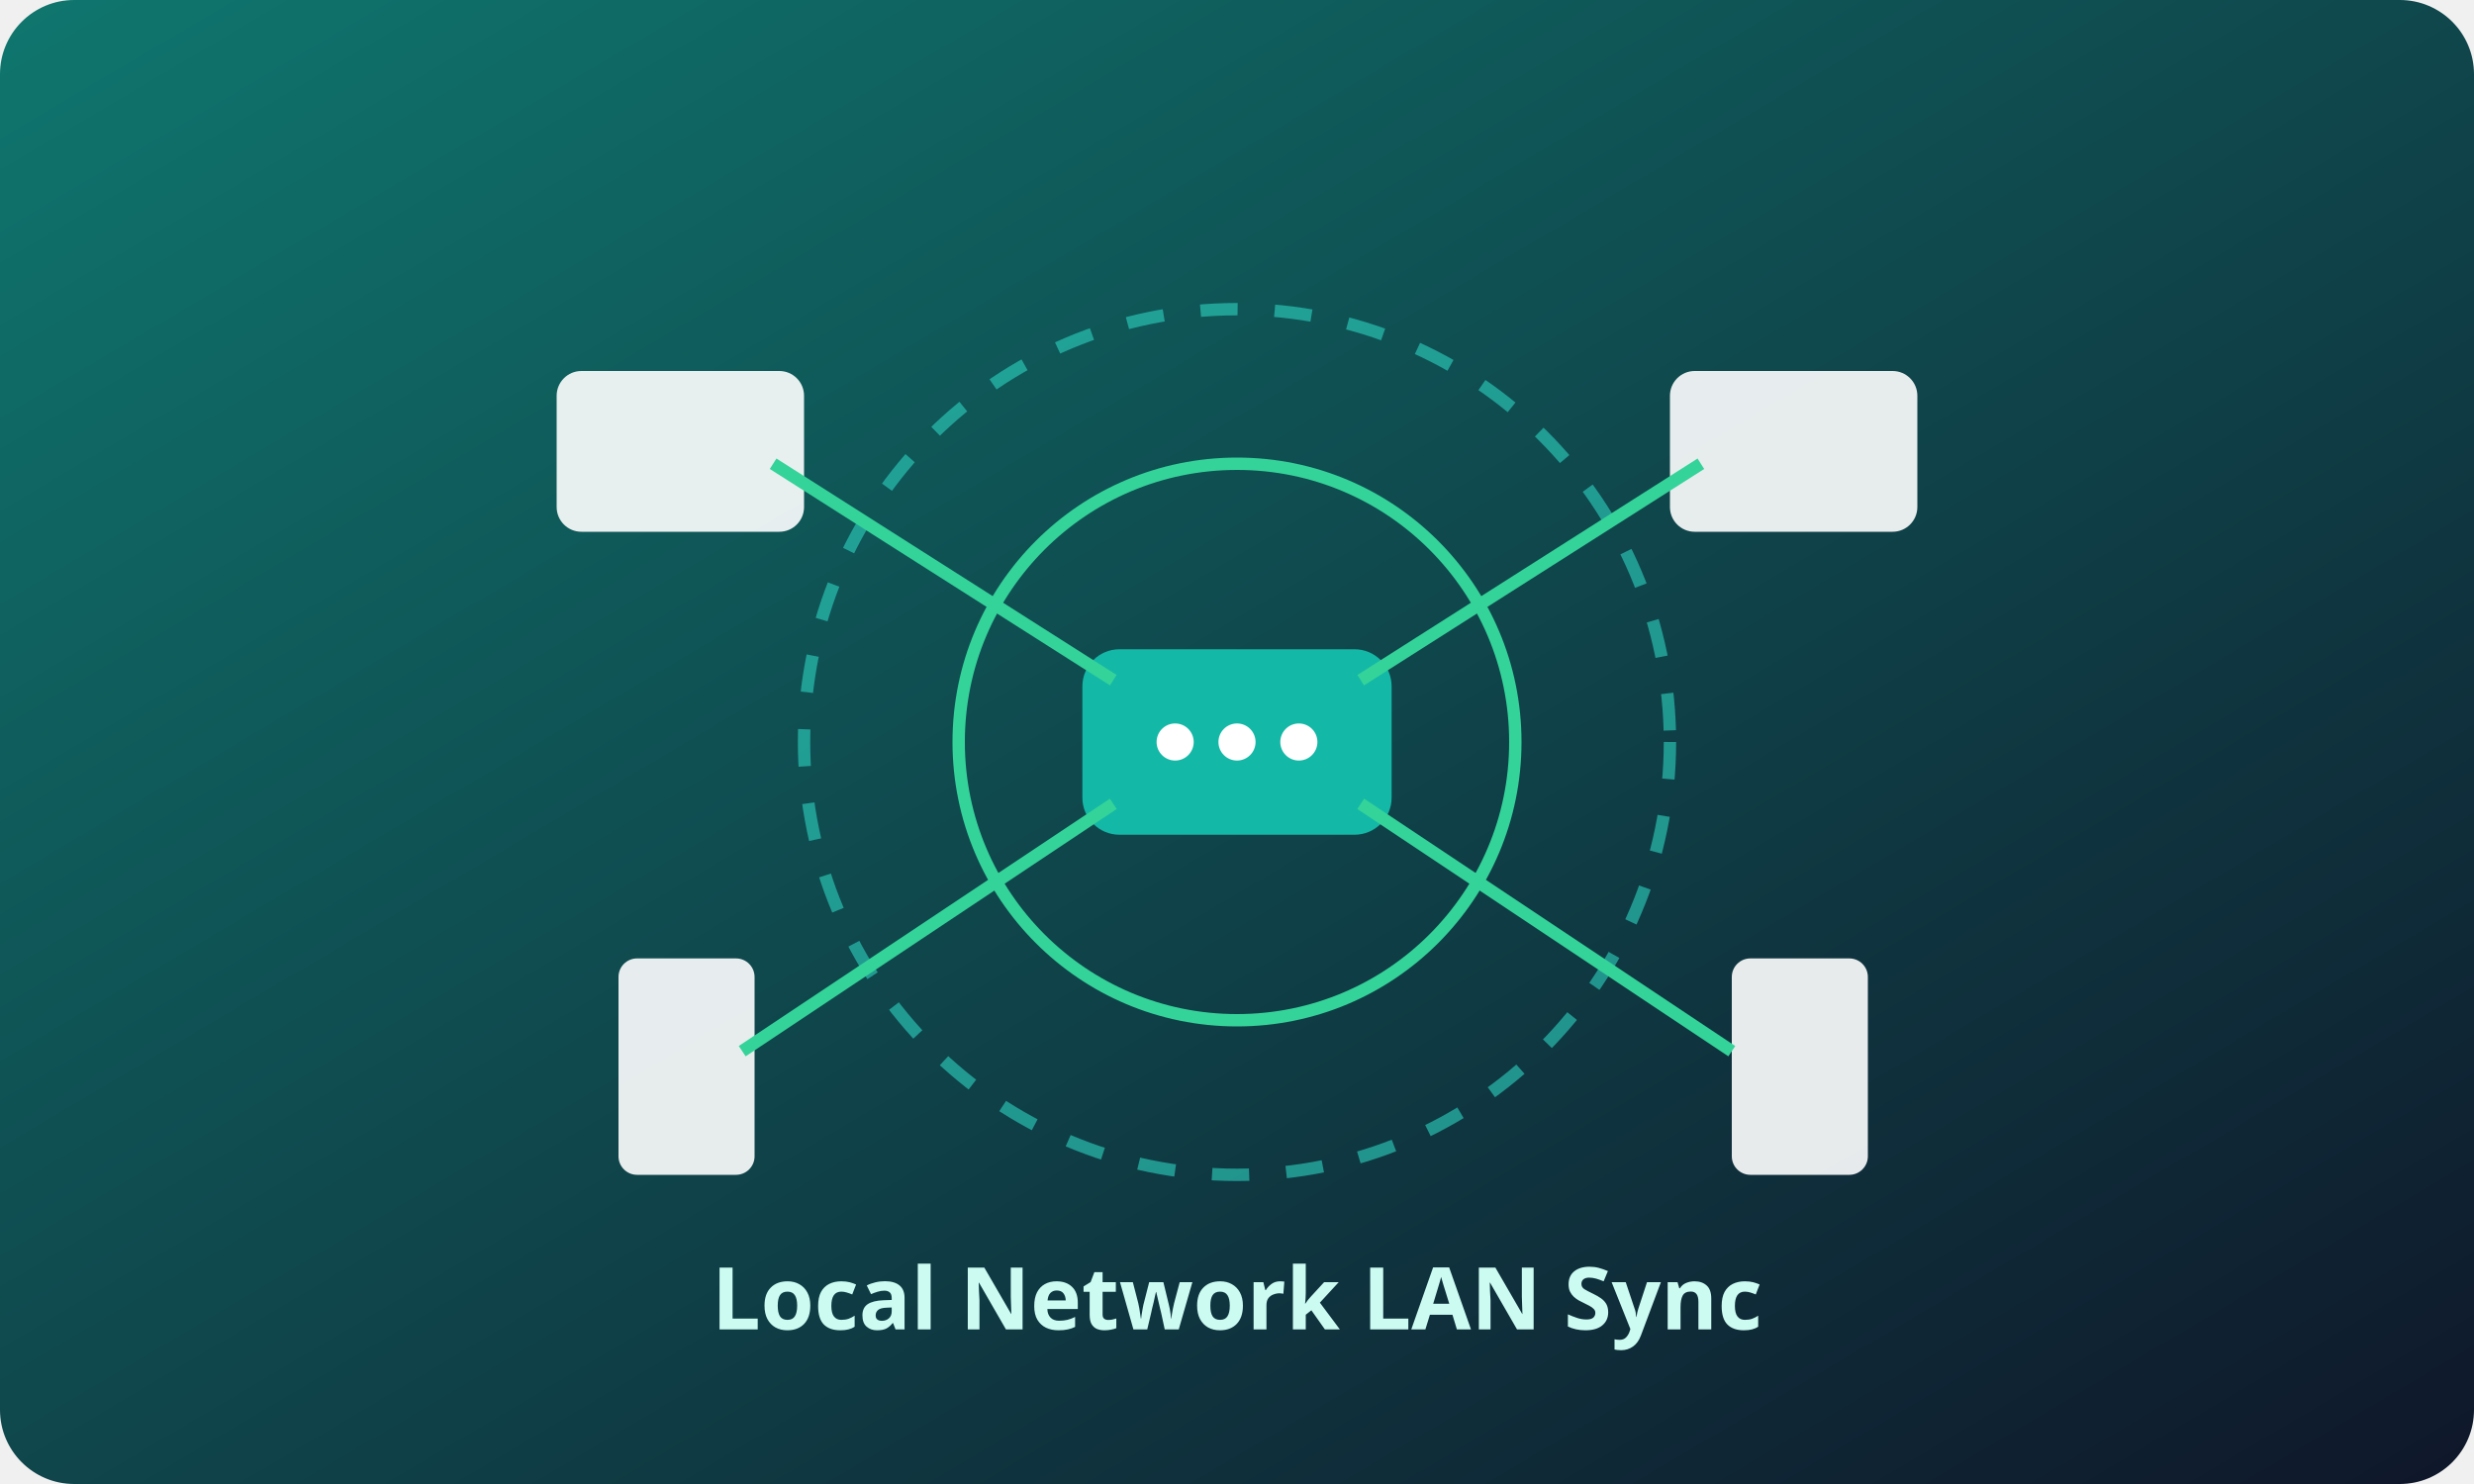
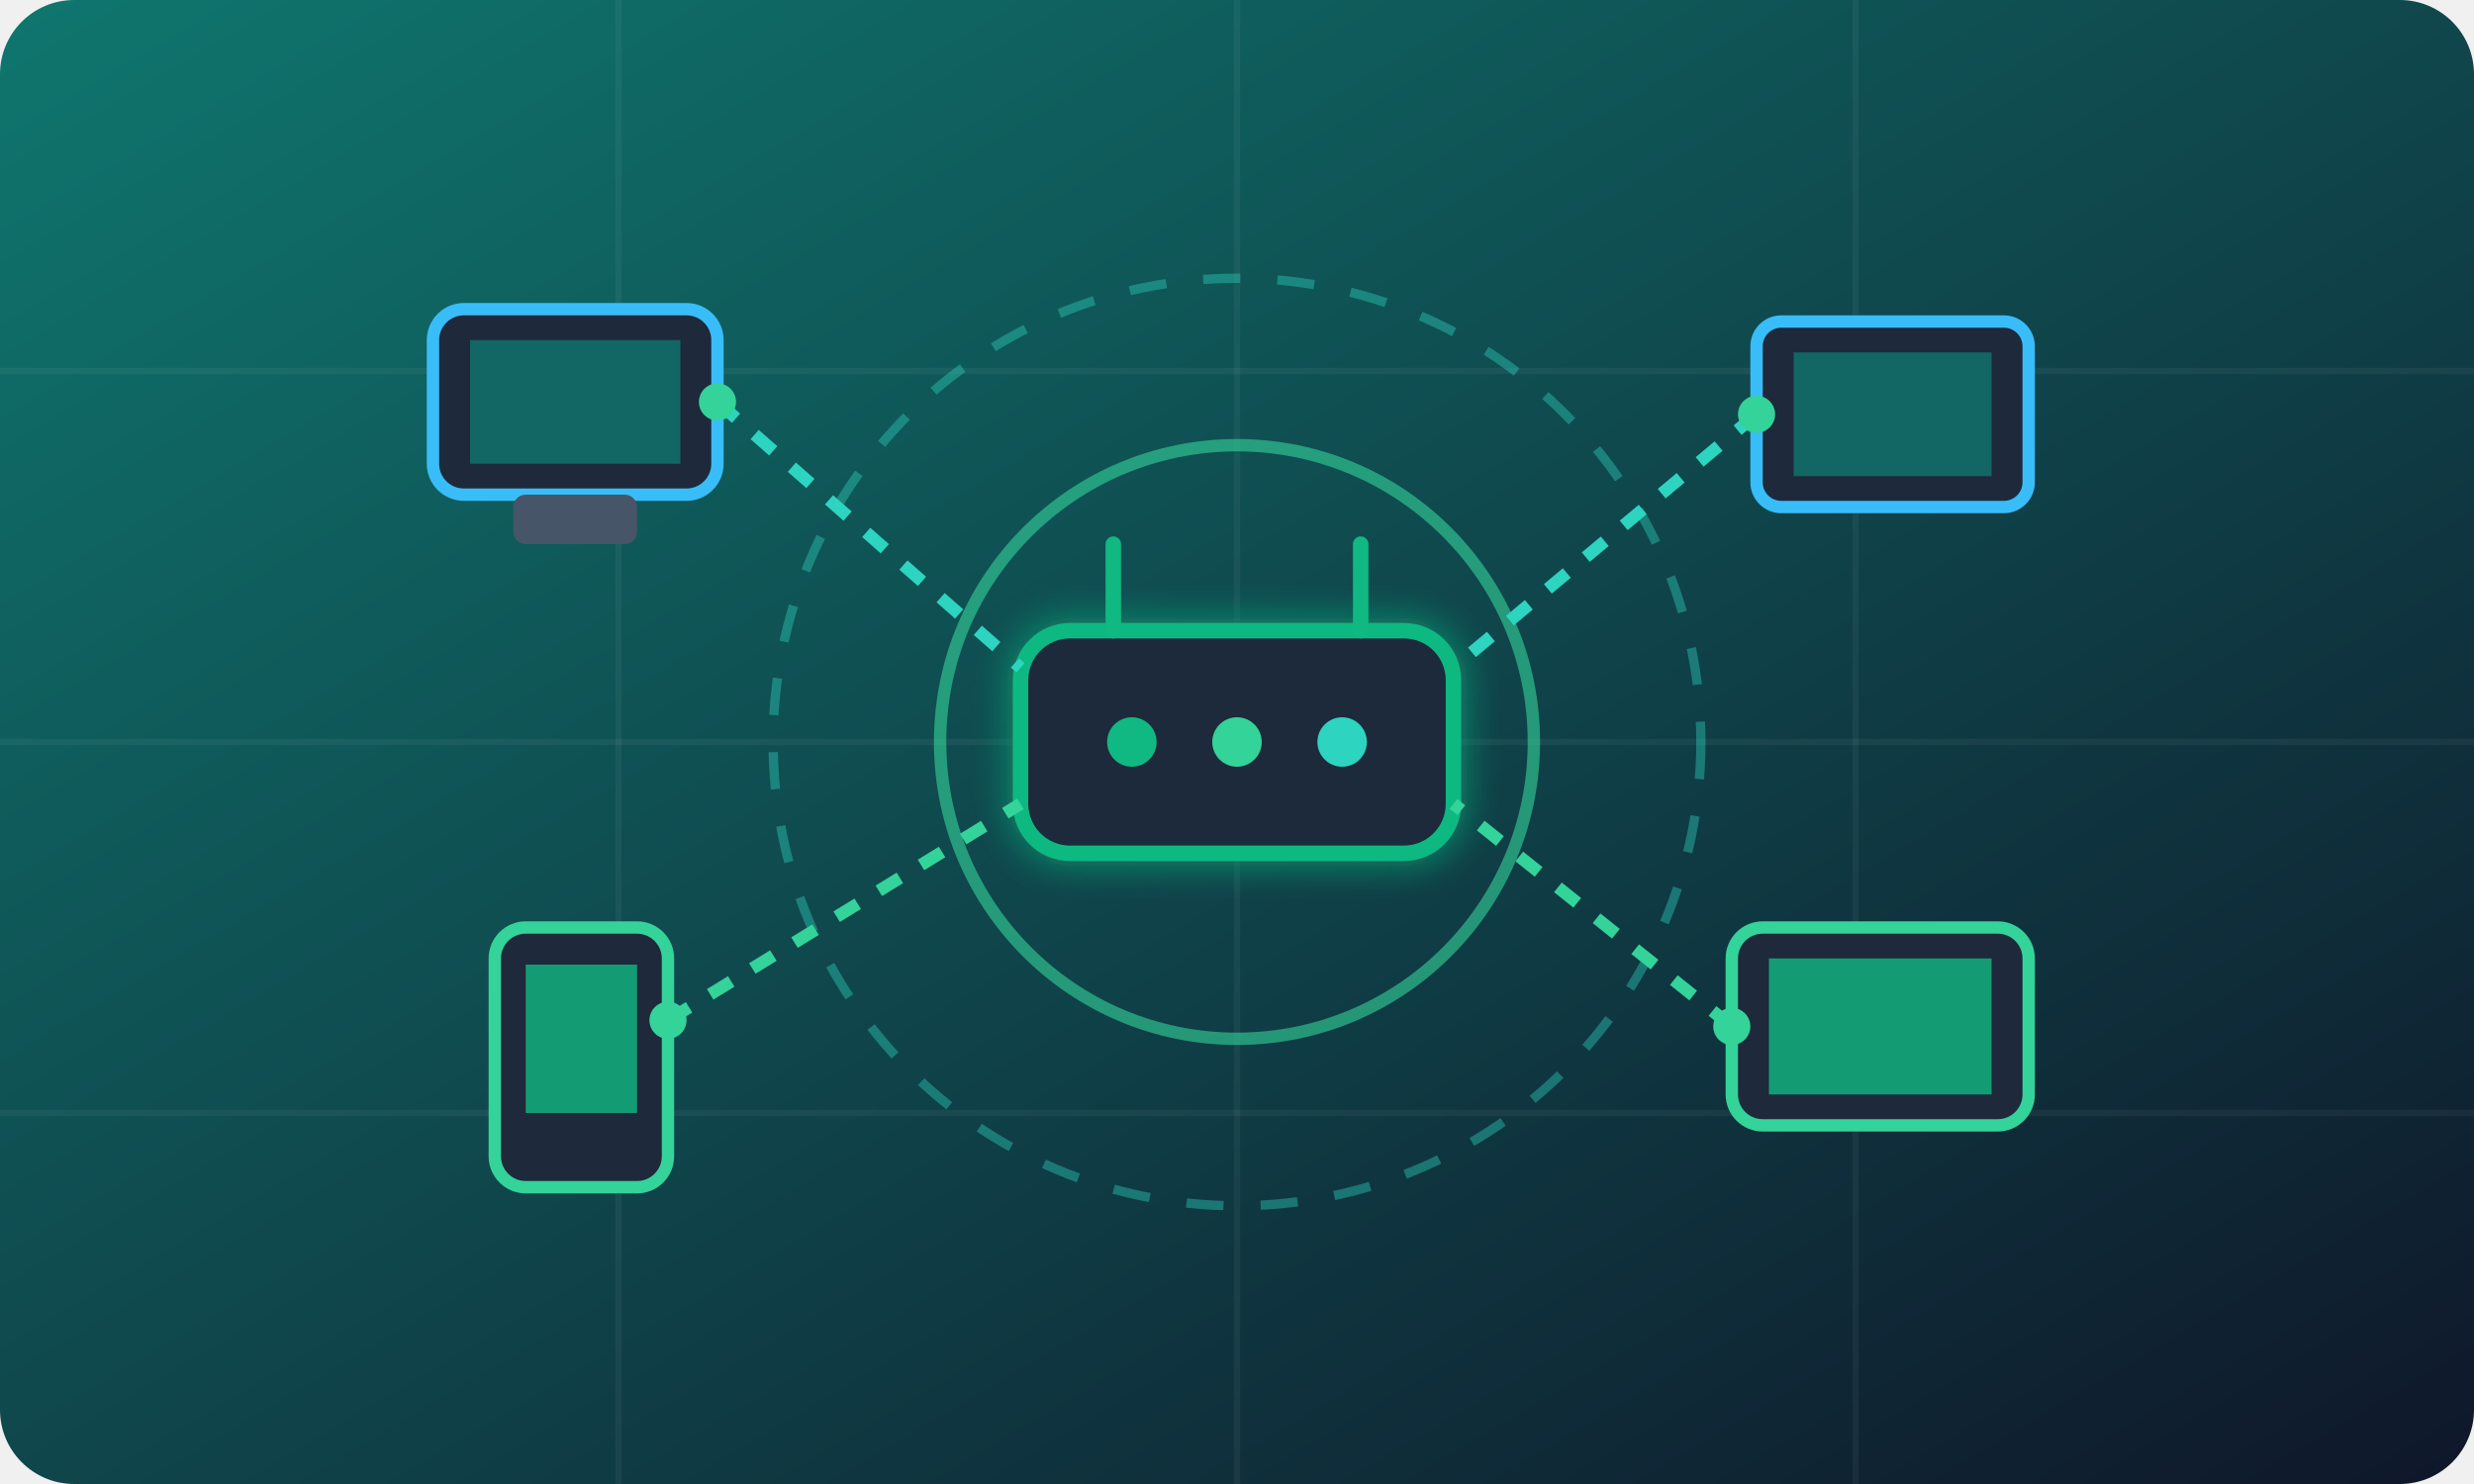
<svg xmlns="http://www.w3.org/2000/svg" viewBox="0 0 400 240" width="100%" height="100%">
  <defs>
-     <linearGradient id="bgGrad1" x1="0%" y1="0%" x2="100%" y2="100%">
+     <linearGradient id="bgGradLan" x1="0%" y1="0%" x2="100%" y2="100%">
      <stop offset="0%" stop-color="#0f766e" />
      <stop offset="100%" stop-color="#0f172a" />
    </linearGradient>
+     <filter id="glowLan" x="-20%" y="-20%" width="140%" height="140%">
+       <feGaussianBlur stdDeviation="3" result="blur" />
+       <feComposite in="SourceGraphic" in2="blur" operator="over" />
+     </filter>
  </defs>
-   <rect width="400" height="240" rx="12" fill="url(#bgGrad1)" />
-   <circle cx="200" cy="120" r="70" fill="none" stroke="#2dd4bf" stroke-width="2" stroke-dasharray="6,6" opacity="0.6" />
-   <circle cx="200" cy="120" r="45" fill="none" stroke="#34d399" stroke-width="2" />
-   <rect x="175" y="105" width="50" height="30" rx="6" fill="#14b8a6" />
-   <circle cx="190" cy="120" r="3" fill="#ffffff" />
-   <circle cx="200" cy="120" r="3" fill="#ffffff" />
-   <circle cx="210" cy="120" r="3" fill="#ffffff" />
-   <rect x="90" y="60" width="40" height="26" rx="4" fill="#ffffff" opacity="0.9" />
-   <rect x="270" y="60" width="40" height="26" rx="4" fill="#ffffff" opacity="0.9" />
-   <rect x="100" y="155" width="22" height="35" rx="3" fill="#ffffff" opacity="0.9" />
-   <rect x="280" y="155" width="22" height="35" rx="3" fill="#ffffff" opacity="0.9" />
-   <line x1="125" y1="75" x2="180" y2="110" stroke="#34d399" stroke-width="2" />
-   <line x1="275" y1="75" x2="220" y2="110" stroke="#34d399" stroke-width="2" />
-   <line x1="120" y1="170" x2="180" y2="130" stroke="#34d399" stroke-width="2" />
-   <line x1="280" y1="170" x2="220" y2="130" stroke="#34d399" stroke-width="2" />
-   <text x="200" y="215" text-anchor="middle" fill="#ccfbf1" font-family="sans-serif" font-weight="bold" font-size="14">Local Network LAN Sync</text>
+   <rect width="400" height="240" rx="12" fill="url(#bgGradLan)" />
+   <path d="M 0 60 L 400 60 M 0 120 L 400 120 M 0 180 L 400 180" stroke="#ffffff" stroke-width="1" opacity="0.05" />
+   <path d="M 100 0 L 100 240 M 200 0 L 200 240 M 300 0 L 300 240" stroke="#ffffff" stroke-width="1" opacity="0.05" />
+   <circle cx="200" cy="120" r="75" fill="none" stroke="#2dd4bf" stroke-width="1.5" stroke-dasharray="6,6" opacity="0.4" />
+   <circle cx="200" cy="120" r="48" fill="none" stroke="#34d399" stroke-width="2" opacity="0.6" />
+   <rect x="165" y="102" width="70" height="36" rx="8" fill="#1e293b" stroke="#10b981" stroke-width="2.5" filter="url(#glowLan)" />
+   <circle cx="183" cy="120" r="4" fill="#10b981" />
+   <circle cx="200" cy="120" r="4" fill="#34d399" />
+   <circle cx="217" cy="120" r="4" fill="#2dd4bf" />
+   <line x1="180" y1="102" x2="180" y2="88" stroke="#10b981" stroke-width="2.5" stroke-linecap="round" />
+   <line x1="220" y1="102" x2="220" y2="88" stroke="#10b981" stroke-width="2.5" stroke-linecap="round" />
+   <rect x="70" y="50" width="46" height="30" rx="5" fill="#1e293b" stroke="#38bdf8" stroke-width="2" />
+   <rect x="76" y="55" width="34" height="20" fill="#0f766e" opacity="0.8" />
+   <rect x="83" y="80" width="20" height="8" rx="2" fill="#475569" />
+   <rect x="284" y="52" width="44" height="30" rx="4" fill="#1e293b" stroke="#38bdf8" stroke-width="2" />
+   <rect x="290" y="57" width="32" height="20" fill="#0f766e" opacity="0.8" />
+   <rect x="80" y="150" width="28" height="42" rx="5" fill="#1e293b" stroke="#34d399" stroke-width="2" />
+   <rect x="85" y="156" width="18" height="24" fill="#10b981" opacity="0.8" />
+   <rect x="280" y="150" width="48" height="32" rx="5" fill="#1e293b" stroke="#34d399" stroke-width="2" />
+   <rect x="286" y="155" width="36" height="22" fill="#10b981" opacity="0.8" />
+   <line x1="116" y1="65" x2="165" y2="108" stroke="#2dd4bf" stroke-width="2" stroke-dasharray="4,4" />
+   <line x1="284" y1="67" x2="235" y2="108" stroke="#2dd4bf" stroke-width="2" stroke-dasharray="4,4" />
+   <line x1="108" y1="165" x2="165" y2="130" stroke="#34d399" stroke-width="2" stroke-dasharray="4,4" />
+   <line x1="280" y1="166" x2="235" y2="130" stroke="#34d399" stroke-width="2" stroke-dasharray="4,4" />
+   <circle cx="116" cy="65" r="3" fill="#34d399" />
+   <circle cx="284" cy="67" r="3" fill="#34d399" />
+   <circle cx="108" cy="165" r="3" fill="#34d399" />
+   <circle cx="280" cy="166" r="3" fill="#34d399" />
</svg>
